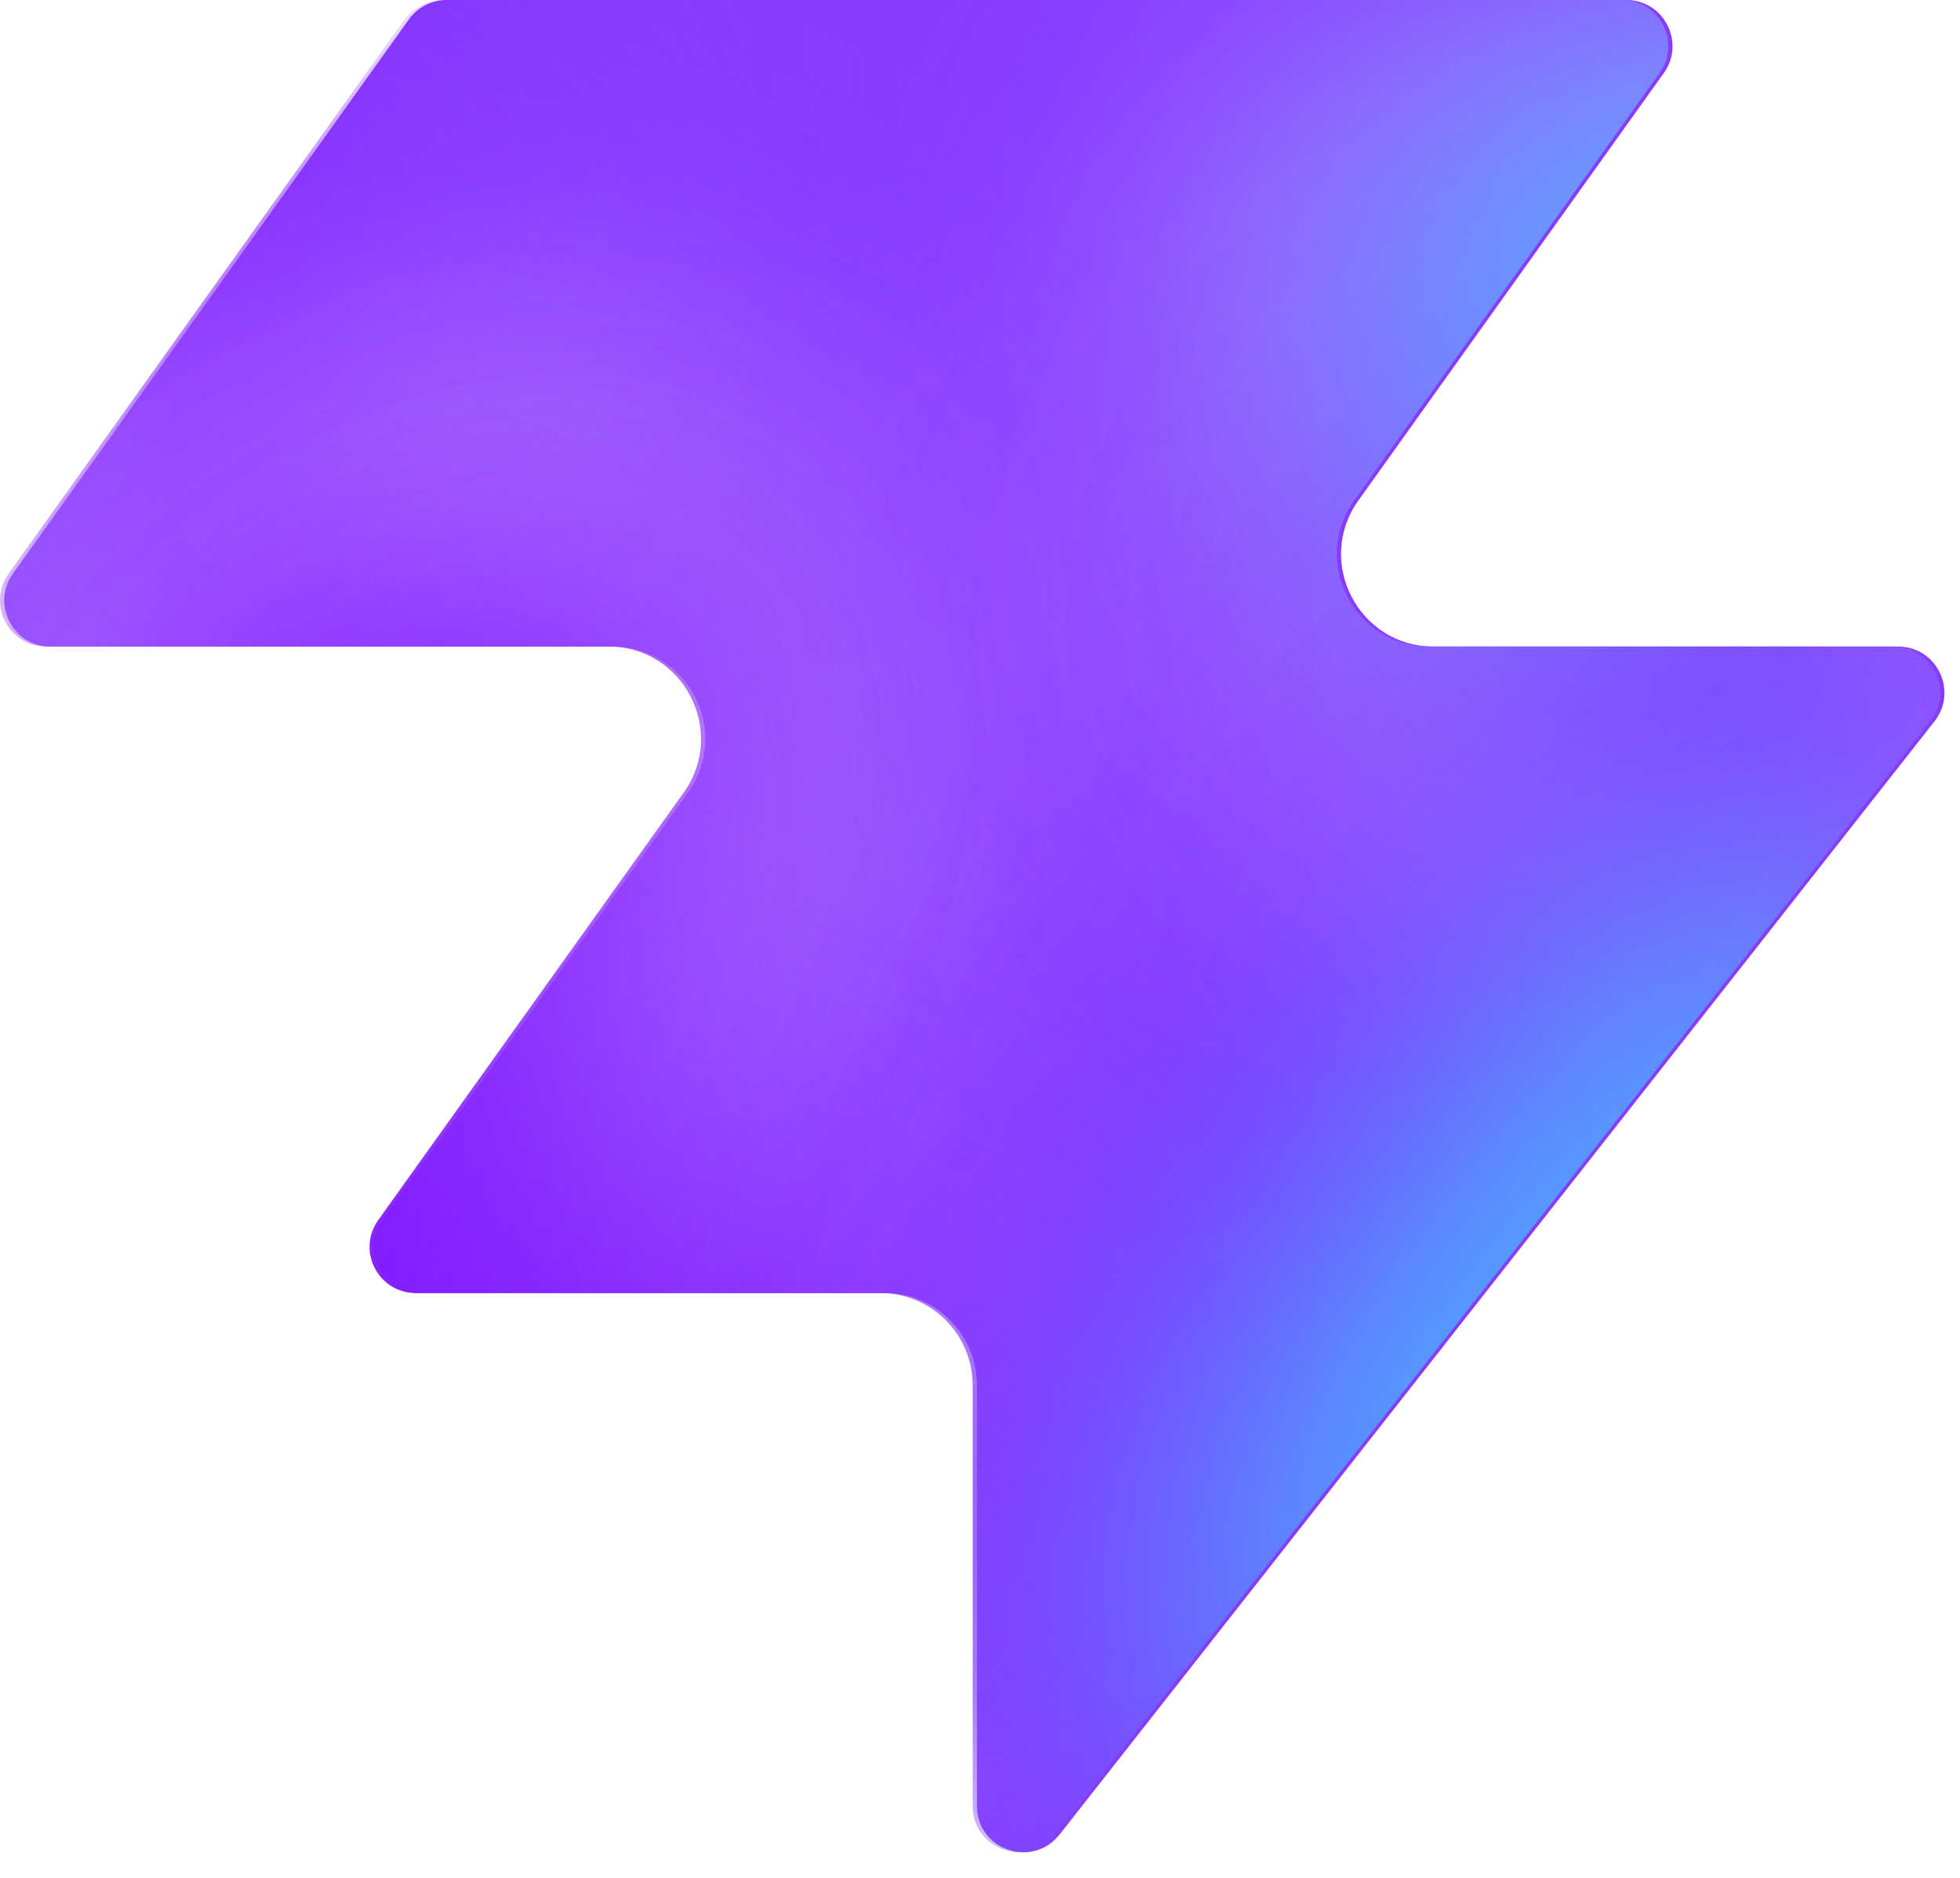
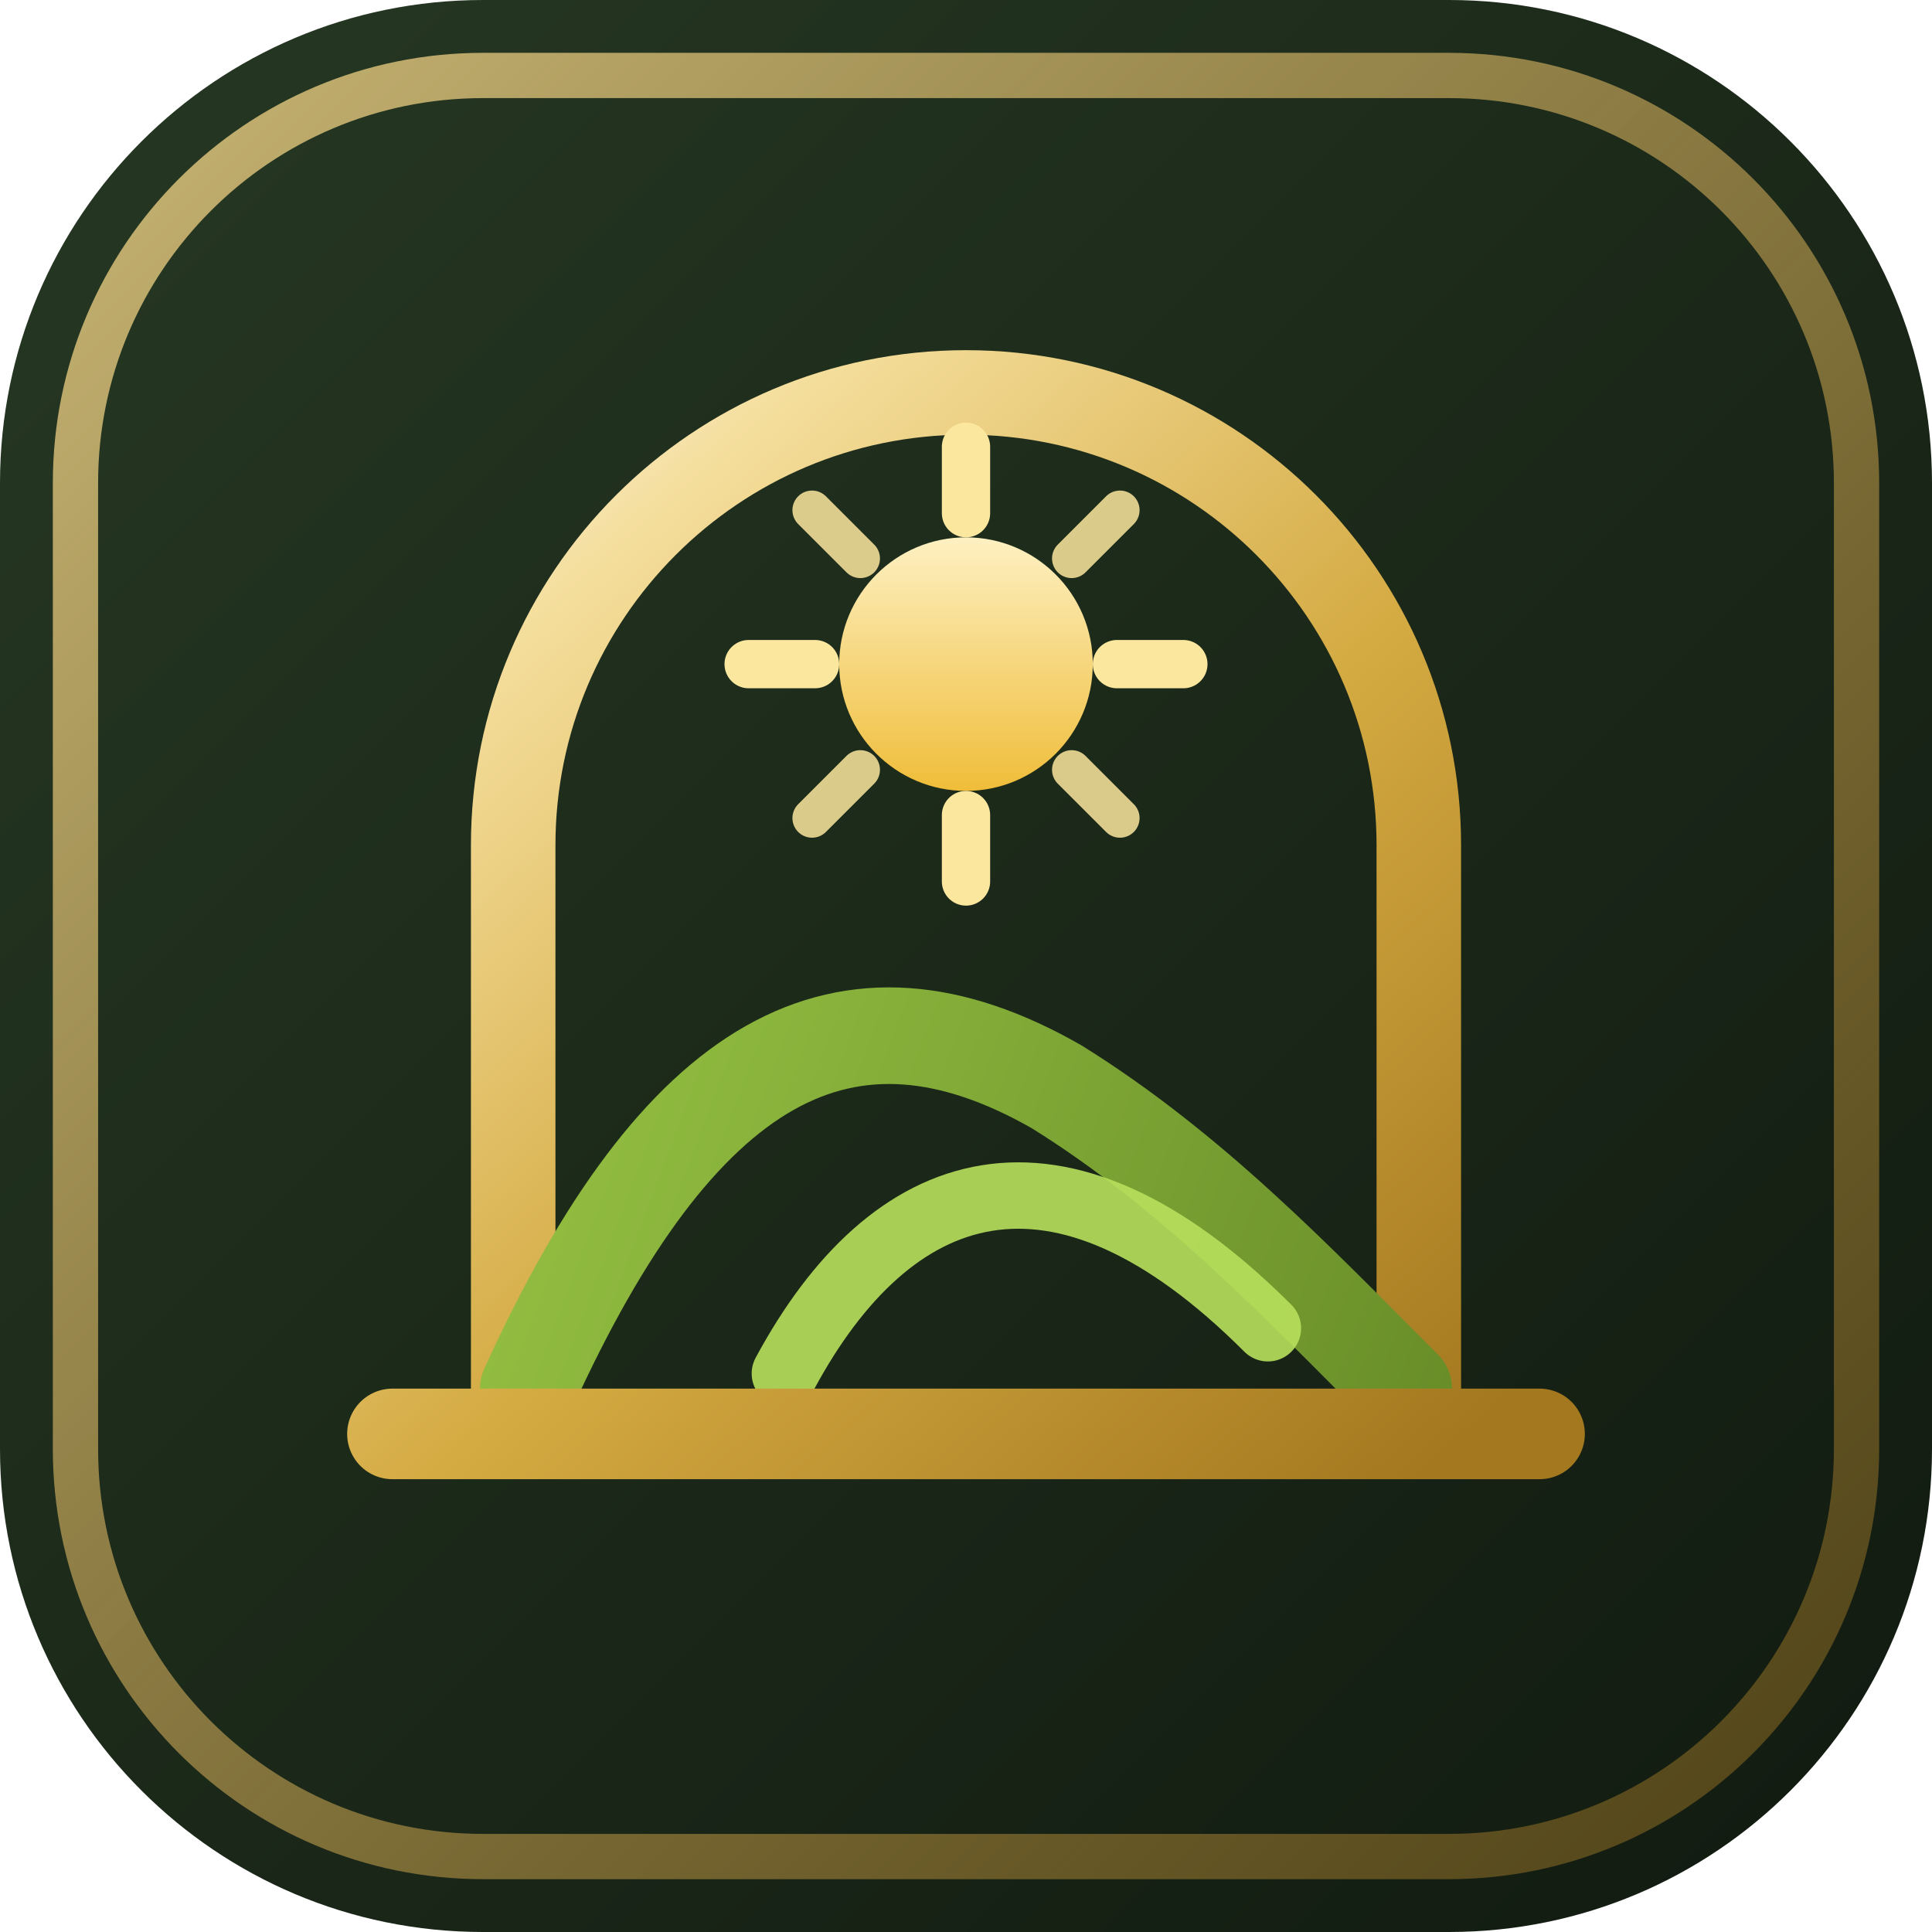
- <svg xmlns="http://www.w3.org/2000/svg" width="48" height="46" fill="none" viewBox="0 0 48 46">
-   <path fill="#863bff" d="M25.946 44.938c-.664.845-2.021.375-2.021-.698V33.937a2.26 2.26 0 0 0-2.262-2.262H10.287c-.92 0-1.456-1.04-.92-1.788l7.48-10.471c1.07-1.497 0-3.578-1.842-3.578H1.237c-.92 0-1.456-1.04-.92-1.788L10.013.474c.214-.297.556-.474.92-.474h28.894c.92 0 1.456 1.04.92 1.788l-7.48 10.471c-1.07 1.498 0 3.579 1.842 3.579h11.377c.943 0 1.473 1.088.89 1.83L25.947 44.94z" style="fill:#863bff;fill:color(display-p3 .525 .23 1);fill-opacity:1" />
-   <mask id="a" width="48" height="46" x="0" y="0" maskUnits="userSpaceOnUse" style="mask-type:alpha">
-     <path fill="#000" d="M25.842 44.938c-.664.844-2.021.375-2.021-.698V33.937a2.26 2.26 0 0 0-2.262-2.262H10.183c-.92 0-1.456-1.04-.92-1.788l7.48-10.471c1.07-1.498 0-3.579-1.842-3.579H1.133c-.92 0-1.456-1.04-.92-1.787L9.91.473c.214-.297.556-.474.92-.474h28.894c.92 0 1.456 1.04.92 1.788l-7.48 10.471c-1.07 1.498 0 3.578 1.842 3.578h11.377c.943 0 1.473 1.088.89 1.832L25.843 44.94z" style="fill:#000;fill-opacity:1" />
-   </mask>
-   <g mask="url(#a)">
-     <g filter="url(#b)">
-       <ellipse cx="5.508" cy="14.704" fill="#ede6ff" rx="5.508" ry="14.704" style="fill:#ede6ff;fill:color(display-p3 .927 .903 1);fill-opacity:1" transform="matrix(.00324 1 1 -.00324 -4.47 31.516)" />
-     </g>
-     <g filter="url(#c)">
-       <ellipse cx="10.399" cy="29.851" fill="#ede6ff" rx="10.399" ry="29.851" style="fill:#ede6ff;fill:color(display-p3 .927 .903 1);fill-opacity:1" transform="matrix(.00324 1 1 -.00324 -39.328 7.883)" />
-     </g>
-     <g filter="url(#d)">
-       <ellipse cx="5.508" cy="30.487" fill="#7e14ff" rx="5.508" ry="30.487" style="fill:#7e14ff;fill:color(display-p3 .492 .077 1);fill-opacity:1" transform="rotate(89.814 -25.913 -14.639)scale(1 -1)" />
-     </g>
-     <g filter="url(#e)">
-       <ellipse cx="5.508" cy="30.599" fill="#7e14ff" rx="5.508" ry="30.599" style="fill:#7e14ff;fill:color(display-p3 .492 .077 1);fill-opacity:1" transform="rotate(89.814 -32.644 -3.334)scale(1 -1)" />
-     </g>
-     <g filter="url(#f)">
-       <ellipse cx="5.508" cy="30.599" fill="#7e14ff" rx="5.508" ry="30.599" style="fill:#7e14ff;fill:color(display-p3 .492 .077 1);fill-opacity:1" transform="matrix(.00324 1 1 -.00324 -34.34 30.47)" />
-     </g>
-     <g filter="url(#g)">
-       <ellipse cx="14.072" cy="22.078" fill="#ede6ff" rx="14.072" ry="22.078" style="fill:#ede6ff;fill:color(display-p3 .927 .903 1);fill-opacity:1" transform="rotate(93.35 24.506 48.493)scale(-1 1)" />
-     </g>
-     <g filter="url(#h)">
-       <ellipse cx="3.47" cy="21.501" fill="#7e14ff" rx="3.47" ry="21.501" style="fill:#7e14ff;fill:color(display-p3 .492 .077 1);fill-opacity:1" transform="rotate(89.009 28.708 47.59)scale(-1 1)" />
-     </g>
-     <g filter="url(#i)">
-       <ellipse cx="3.47" cy="21.501" fill="#7e14ff" rx="3.47" ry="21.501" style="fill:#7e14ff;fill:color(display-p3 .492 .077 1);fill-opacity:1" transform="rotate(89.009 28.708 47.59)scale(-1 1)" />
-     </g>
-     <g filter="url(#j)">
-       <ellipse cx=".387" cy="8.972" fill="#7e14ff" rx="4.407" ry="29.108" style="fill:#7e14ff;fill:color(display-p3 .492 .077 1);fill-opacity:1" transform="rotate(39.51 .387 8.972)" />
-     </g>
-     <g filter="url(#k)">
-       <ellipse cx="47.523" cy="-6.092" fill="#7e14ff" rx="4.407" ry="29.108" style="fill:#7e14ff;fill:color(display-p3 .492 .077 1);fill-opacity:1" transform="rotate(37.892 47.523 -6.092)" />
-     </g>
-     <g filter="url(#l)">
-       <ellipse cx="41.412" cy="6.333" fill="#47bfff" rx="5.971" ry="9.665" style="fill:#47bfff;fill:color(display-p3 .28 .748 1);fill-opacity:1" transform="rotate(37.892 41.412 6.333)" />
-     </g>
-     <g filter="url(#m)">
-       <ellipse cx="-1.879" cy="38.332" fill="#7e14ff" rx="4.407" ry="29.108" style="fill:#7e14ff;fill:color(display-p3 .492 .077 1);fill-opacity:1" transform="rotate(37.892 -1.88 38.332)" />
-     </g>
-     <g filter="url(#n)">
-       <ellipse cx="-1.879" cy="38.332" fill="#7e14ff" rx="4.407" ry="29.108" style="fill:#7e14ff;fill:color(display-p3 .492 .077 1);fill-opacity:1" transform="rotate(37.892 -1.88 38.332)" />
-     </g>
-     <g filter="url(#o)">
-       <ellipse cx="35.651" cy="29.907" fill="#7e14ff" rx="4.407" ry="29.108" style="fill:#7e14ff;fill:color(display-p3 .492 .077 1);fill-opacity:1" transform="rotate(37.892 35.651 29.907)" />
-     </g>
-     <g filter="url(#p)">
-       <ellipse cx="38.418" cy="32.4" fill="#47bfff" rx="5.971" ry="15.297" style="fill:#47bfff;fill:color(display-p3 .28 .748 1);fill-opacity:1" transform="rotate(37.892 38.418 32.4)" />
-     </g>
-   </g>
+ <svg xmlns="http://www.w3.org/2000/svg" viewBox="0 0 64 64" width="64" height="64">
  <defs>
-     <filter id="b" width="60.045" height="41.654" x="-19.77" y="16.149" color-interpolation-filters="sRGB" filterUnits="userSpaceOnUse">
-       <feFlood flood-opacity="0" result="BackgroundImageFix" />
-       <feBlend in="SourceGraphic" in2="BackgroundImageFix" result="shape" />
-       <feGaussianBlur result="effect1_foregroundBlur_2002_17158" stdDeviation="7.659" />
-     </filter>
-     <filter id="c" width="90.34" height="51.437" x="-54.613" y="-7.533" color-interpolation-filters="sRGB" filterUnits="userSpaceOnUse">
-       <feFlood flood-opacity="0" result="BackgroundImageFix" />
-       <feBlend in="SourceGraphic" in2="BackgroundImageFix" result="shape" />
-       <feGaussianBlur result="effect1_foregroundBlur_2002_17158" stdDeviation="7.659" />
-     </filter>
-     <filter id="d" width="79.355" height="29.4" x="-49.64" y="2.03" color-interpolation-filters="sRGB" filterUnits="userSpaceOnUse">
-       <feFlood flood-opacity="0" result="BackgroundImageFix" />
-       <feBlend in="SourceGraphic" in2="BackgroundImageFix" result="shape" />
-       <feGaussianBlur result="effect1_foregroundBlur_2002_17158" stdDeviation="4.596" />
-     </filter>
-     <filter id="e" width="79.579" height="29.4" x="-45.045" y="20.029" color-interpolation-filters="sRGB" filterUnits="userSpaceOnUse">
-       <feFlood flood-opacity="0" result="BackgroundImageFix" />
-       <feBlend in="SourceGraphic" in2="BackgroundImageFix" result="shape" />
-       <feGaussianBlur result="effect1_foregroundBlur_2002_17158" stdDeviation="4.596" />
-     </filter>
-     <filter id="f" width="79.579" height="29.4" x="-43.513" y="21.178" color-interpolation-filters="sRGB" filterUnits="userSpaceOnUse">
-       <feFlood flood-opacity="0" result="BackgroundImageFix" />
-       <feBlend in="SourceGraphic" in2="BackgroundImageFix" result="shape" />
-       <feGaussianBlur result="effect1_foregroundBlur_2002_17158" stdDeviation="4.596" />
-     </filter>
-     <filter id="g" width="74.749" height="58.852" x="15.756" y="-17.901" color-interpolation-filters="sRGB" filterUnits="userSpaceOnUse">
-       <feFlood flood-opacity="0" result="BackgroundImageFix" />
-       <feBlend in="SourceGraphic" in2="BackgroundImageFix" result="shape" />
-       <feGaussianBlur result="effect1_foregroundBlur_2002_17158" stdDeviation="7.659" />
-     </filter>
-     <filter id="h" width="61.377" height="25.362" x="23.548" y="2.284" color-interpolation-filters="sRGB" filterUnits="userSpaceOnUse">
-       <feFlood flood-opacity="0" result="BackgroundImageFix" />
-       <feBlend in="SourceGraphic" in2="BackgroundImageFix" result="shape" />
-       <feGaussianBlur result="effect1_foregroundBlur_2002_17158" stdDeviation="4.596" />
-     </filter>
-     <filter id="i" width="61.377" height="25.362" x="23.548" y="2.284" color-interpolation-filters="sRGB" filterUnits="userSpaceOnUse">
-       <feFlood flood-opacity="0" result="BackgroundImageFix" />
-       <feBlend in="SourceGraphic" in2="BackgroundImageFix" result="shape" />
-       <feGaussianBlur result="effect1_foregroundBlur_2002_17158" stdDeviation="4.596" />
-     </filter>
-     <filter id="j" width="56.045" height="63.649" x="-27.636" y="-22.853" color-interpolation-filters="sRGB" filterUnits="userSpaceOnUse">
-       <feFlood flood-opacity="0" result="BackgroundImageFix" />
-       <feBlend in="SourceGraphic" in2="BackgroundImageFix" result="shape" />
-       <feGaussianBlur result="effect1_foregroundBlur_2002_17158" stdDeviation="4.596" />
-     </filter>
-     <filter id="k" width="54.814" height="64.646" x="20.116" y="-38.415" color-interpolation-filters="sRGB" filterUnits="userSpaceOnUse">
-       <feFlood flood-opacity="0" result="BackgroundImageFix" />
-       <feBlend in="SourceGraphic" in2="BackgroundImageFix" result="shape" />
-       <feGaussianBlur result="effect1_foregroundBlur_2002_17158" stdDeviation="4.596" />
-     </filter>
-     <filter id="l" width="33.541" height="35.313" x="24.641" y="-11.323" color-interpolation-filters="sRGB" filterUnits="userSpaceOnUse">
-       <feFlood flood-opacity="0" result="BackgroundImageFix" />
-       <feBlend in="SourceGraphic" in2="BackgroundImageFix" result="shape" />
-       <feGaussianBlur result="effect1_foregroundBlur_2002_17158" stdDeviation="4.596" />
-     </filter>
-     <filter id="m" width="54.814" height="64.646" x="-29.286" y="6.009" color-interpolation-filters="sRGB" filterUnits="userSpaceOnUse">
-       <feFlood flood-opacity="0" result="BackgroundImageFix" />
-       <feBlend in="SourceGraphic" in2="BackgroundImageFix" result="shape" />
-       <feGaussianBlur result="effect1_foregroundBlur_2002_17158" stdDeviation="4.596" />
-     </filter>
-     <filter id="n" width="54.814" height="64.646" x="-29.286" y="6.009" color-interpolation-filters="sRGB" filterUnits="userSpaceOnUse">
-       <feFlood flood-opacity="0" result="BackgroundImageFix" />
-       <feBlend in="SourceGraphic" in2="BackgroundImageFix" result="shape" />
-       <feGaussianBlur result="effect1_foregroundBlur_2002_17158" stdDeviation="4.596" />
-     </filter>
-     <filter id="o" width="54.814" height="64.646" x="8.244" y="-2.416" color-interpolation-filters="sRGB" filterUnits="userSpaceOnUse">
-       <feFlood flood-opacity="0" result="BackgroundImageFix" />
-       <feBlend in="SourceGraphic" in2="BackgroundImageFix" result="shape" />
-       <feGaussianBlur result="effect1_foregroundBlur_2002_17158" stdDeviation="4.596" />
-     </filter>
-     <filter id="p" width="39.409" height="43.623" x="18.713" y="10.588" color-interpolation-filters="sRGB" filterUnits="userSpaceOnUse">
-       <feFlood flood-opacity="0" result="BackgroundImageFix" />
-       <feBlend in="SourceGraphic" in2="BackgroundImageFix" result="shape" />
-       <feGaussianBlur result="effect1_foregroundBlur_2002_17158" stdDeviation="4.596" />
-     </filter>
+     <linearGradient id="vhBg" x1="0" y1="0" x2="64" y2="64" gradientUnits="userSpaceOnUse">
+       <stop offset="0%" stop-color="#263823" />
+       <stop offset="100%" stop-color="#111a10" />
+     </linearGradient>
+     <linearGradient id="vhGold" x1="16" y1="12" x2="48" y2="48" gradientUnits="userSpaceOnUse">
+       <stop offset="0%" stop-color="#fbeef0" stop-color-alternate="#f7e4a8" />
+       <stop offset="15%" stop-color="#f5df9e" />
+       <stop offset="55%" stop-color="#d4aa42" />
+       <stop offset="100%" stop-color="#a4781f" />
+     </linearGradient>
+     <linearGradient id="vhBorder" x1="0" y1="0" x2="64" y2="64" gradientUnits="userSpaceOnUse">
+       <stop offset="0%" stop-color="#ebd289" stop-opacity="0.85" />
+       <stop offset="100%" stop-color="#936c1b" stop-opacity="0.45" />
+     </linearGradient>
+     <linearGradient id="vhSun" x1="32" y1="17" x2="32" y2="27" gradientUnits="userSpaceOnUse">
+       <stop offset="0%" stop-color="#fff5cf" />
+       <stop offset="100%" stop-color="#eeb82c" />
+     </linearGradient>
+     <linearGradient id="vhHill" x1="16" y1="34" x2="48" y2="46" gradientUnits="userSpaceOnUse">
+       <stop offset="0%" stop-color="#96c243" />
+       <stop offset="100%" stop-color="#698e29" />
+     </linearGradient>
  </defs>
+   <rect width="64" height="64" rx="16" fill="url(#vhBg)" />
+   <rect x="2.5" y="2.5" width="59" height="59" rx="13.5" fill="none" stroke="url(#vhBorder)" stroke-width="1.5" />
+   <path d="M17 47V28C17 19.716 23.716 13 32 13C40.284 13 47 19.716 47 28V47" fill="none" stroke="url(#vhGold)" stroke-width="2.8" stroke-linecap="round" />
+   <circle cx="32" cy="22" r="4.2" fill="url(#vhSun)" />
+   <path d="M32 14.8V17M32 27V29.2M24.8 22H27M37 22H39.2" stroke="#fce79f" stroke-width="1.6" stroke-linecap="round" />
+   <path d="M26.9 16.9L28.5 18.5M35.5 25.5L37.1 27.1M26.9 27.1L28.5 25.5M35.5 18.5L37.1 16.9" stroke="#fce79f" stroke-width="1.3" stroke-linecap="round" stroke-opacity="0.85" />
+   <path d="M17.5 46C22.5 35 28 32 35 36C39.5 38.8 43 42.5 46.5 46" fill="none" stroke="url(#vhHill)" stroke-width="3.2" stroke-linecap="round" />
+   <path d="M26 45.5C29.5 39 35 37 42 44" fill="none" stroke="#b8e05c" stroke-width="2.2" stroke-linecap="round" stroke-opacity="0.9" />
+   <line x1="13" y1="47.5" x2="51" y2="47.5" stroke="url(#vhGold)" stroke-width="3" stroke-linecap="round" />
</svg>
